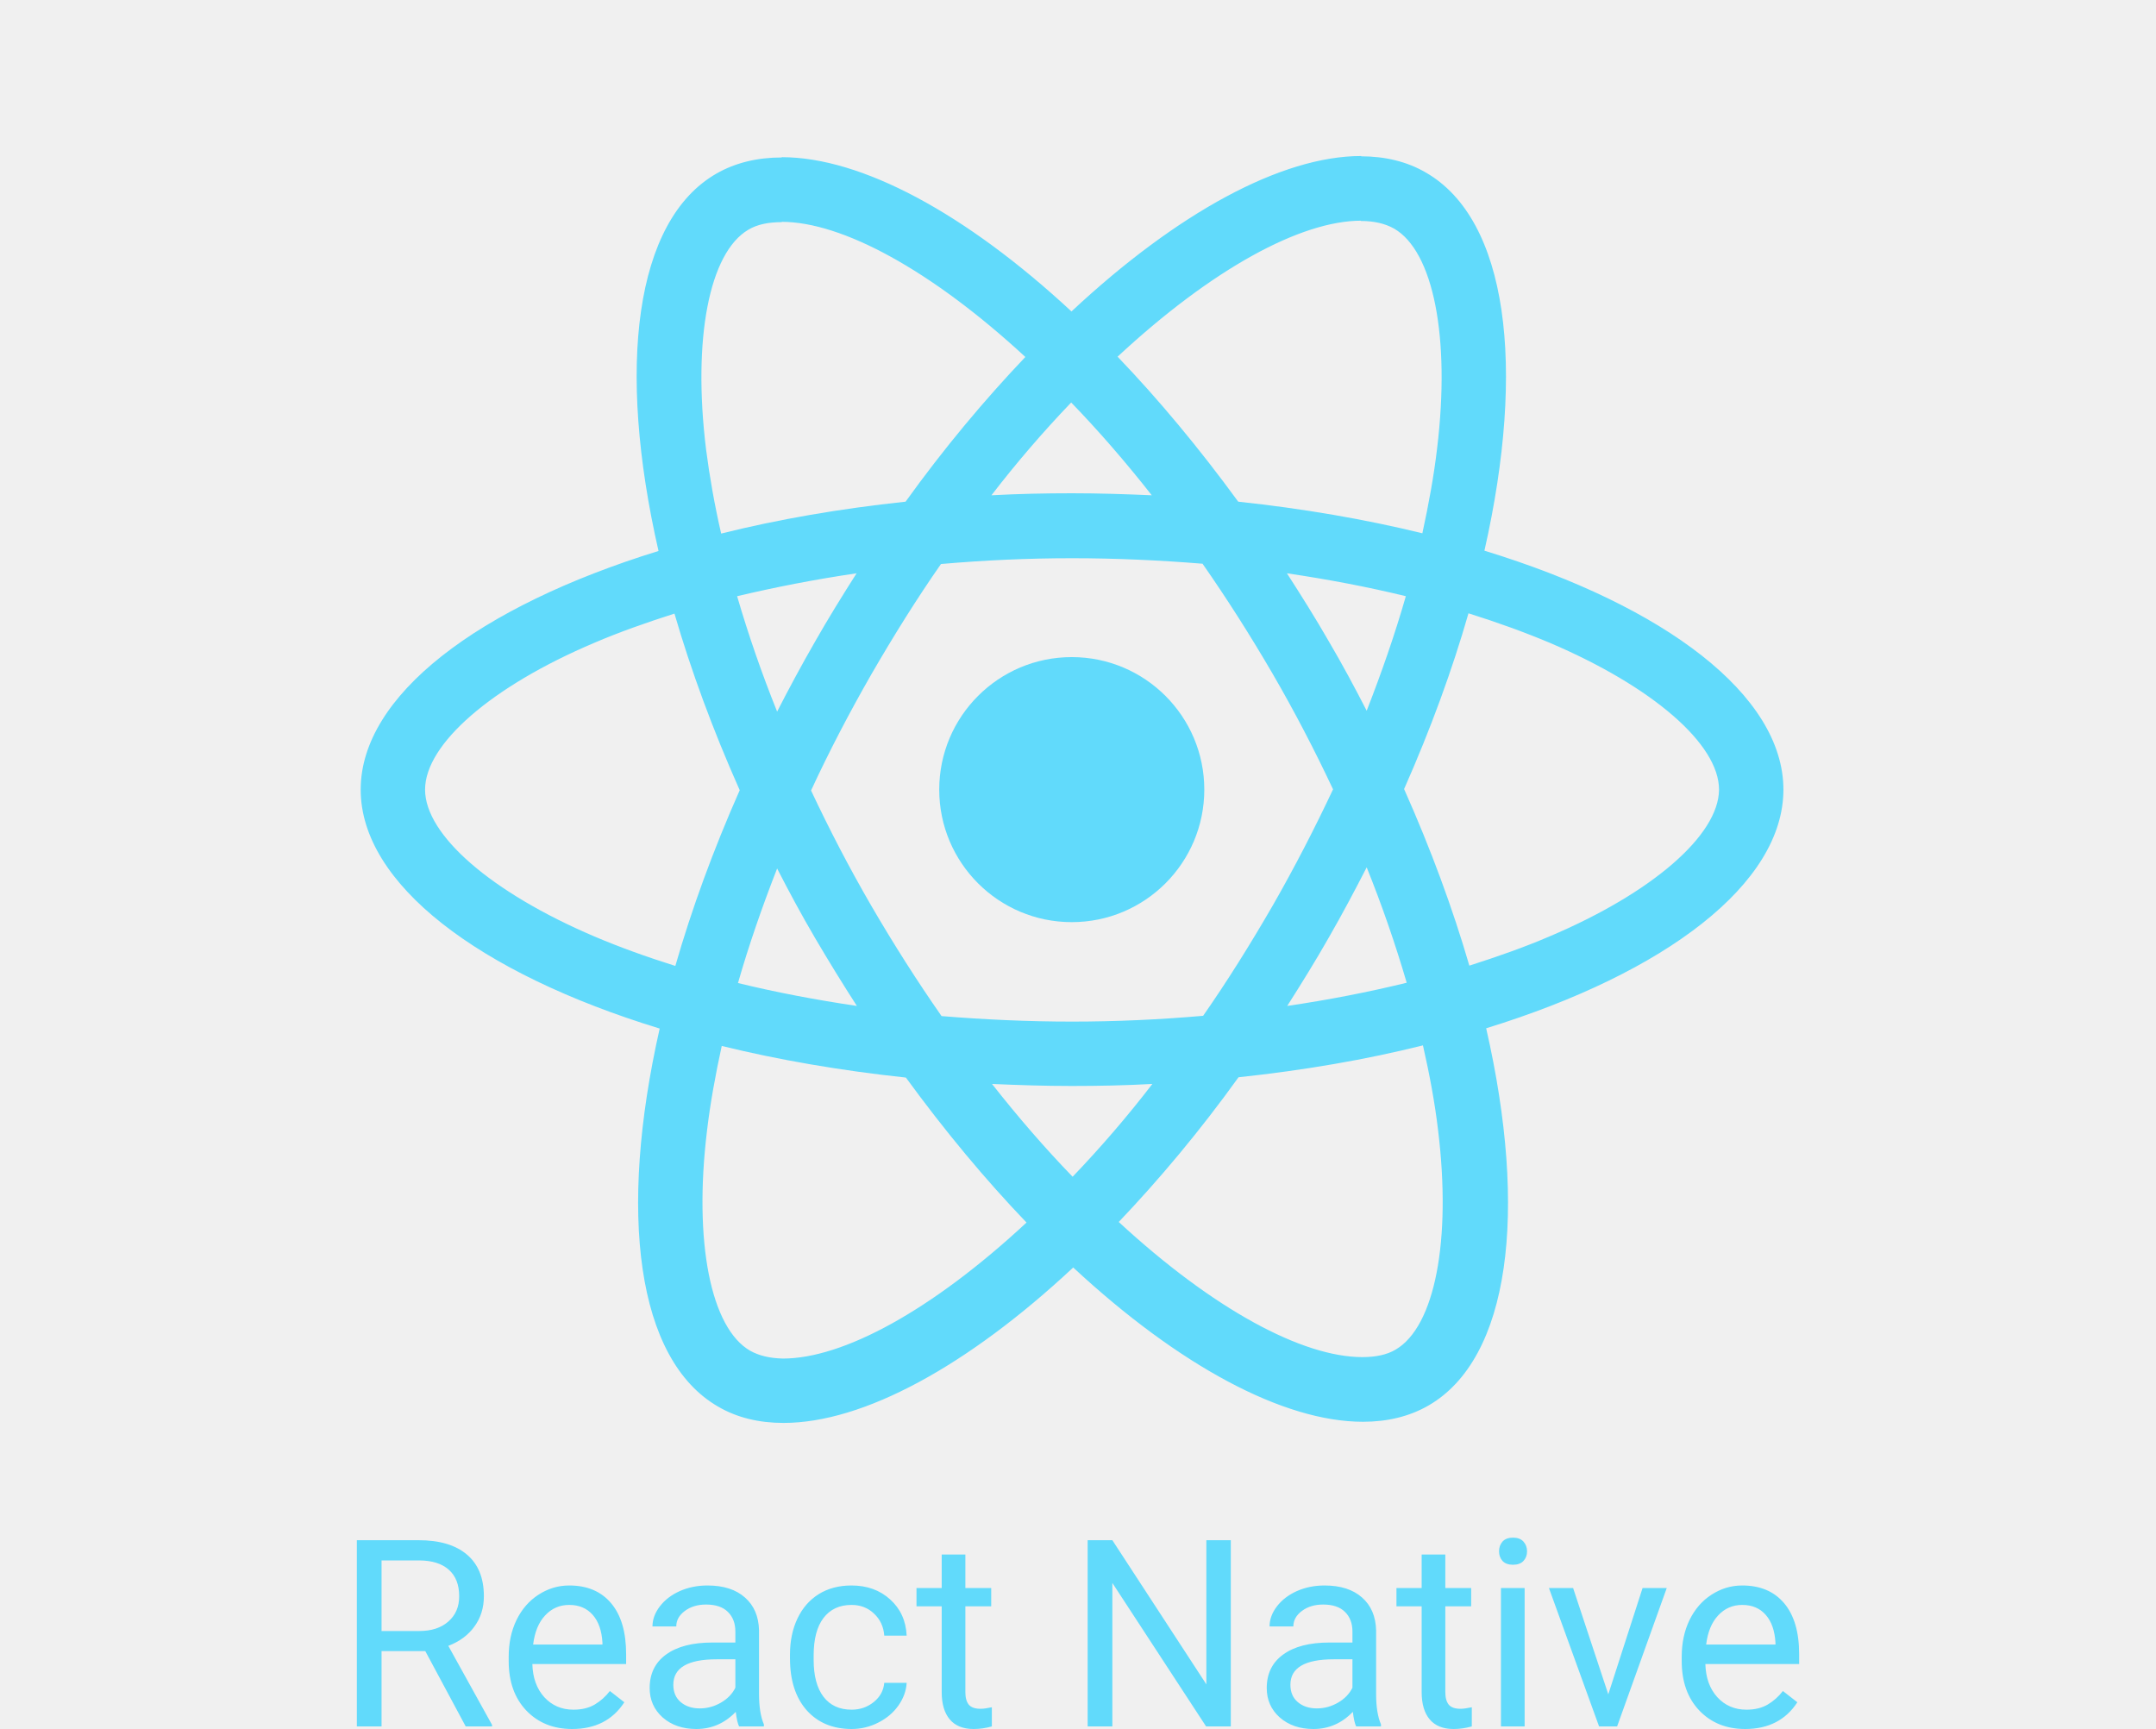
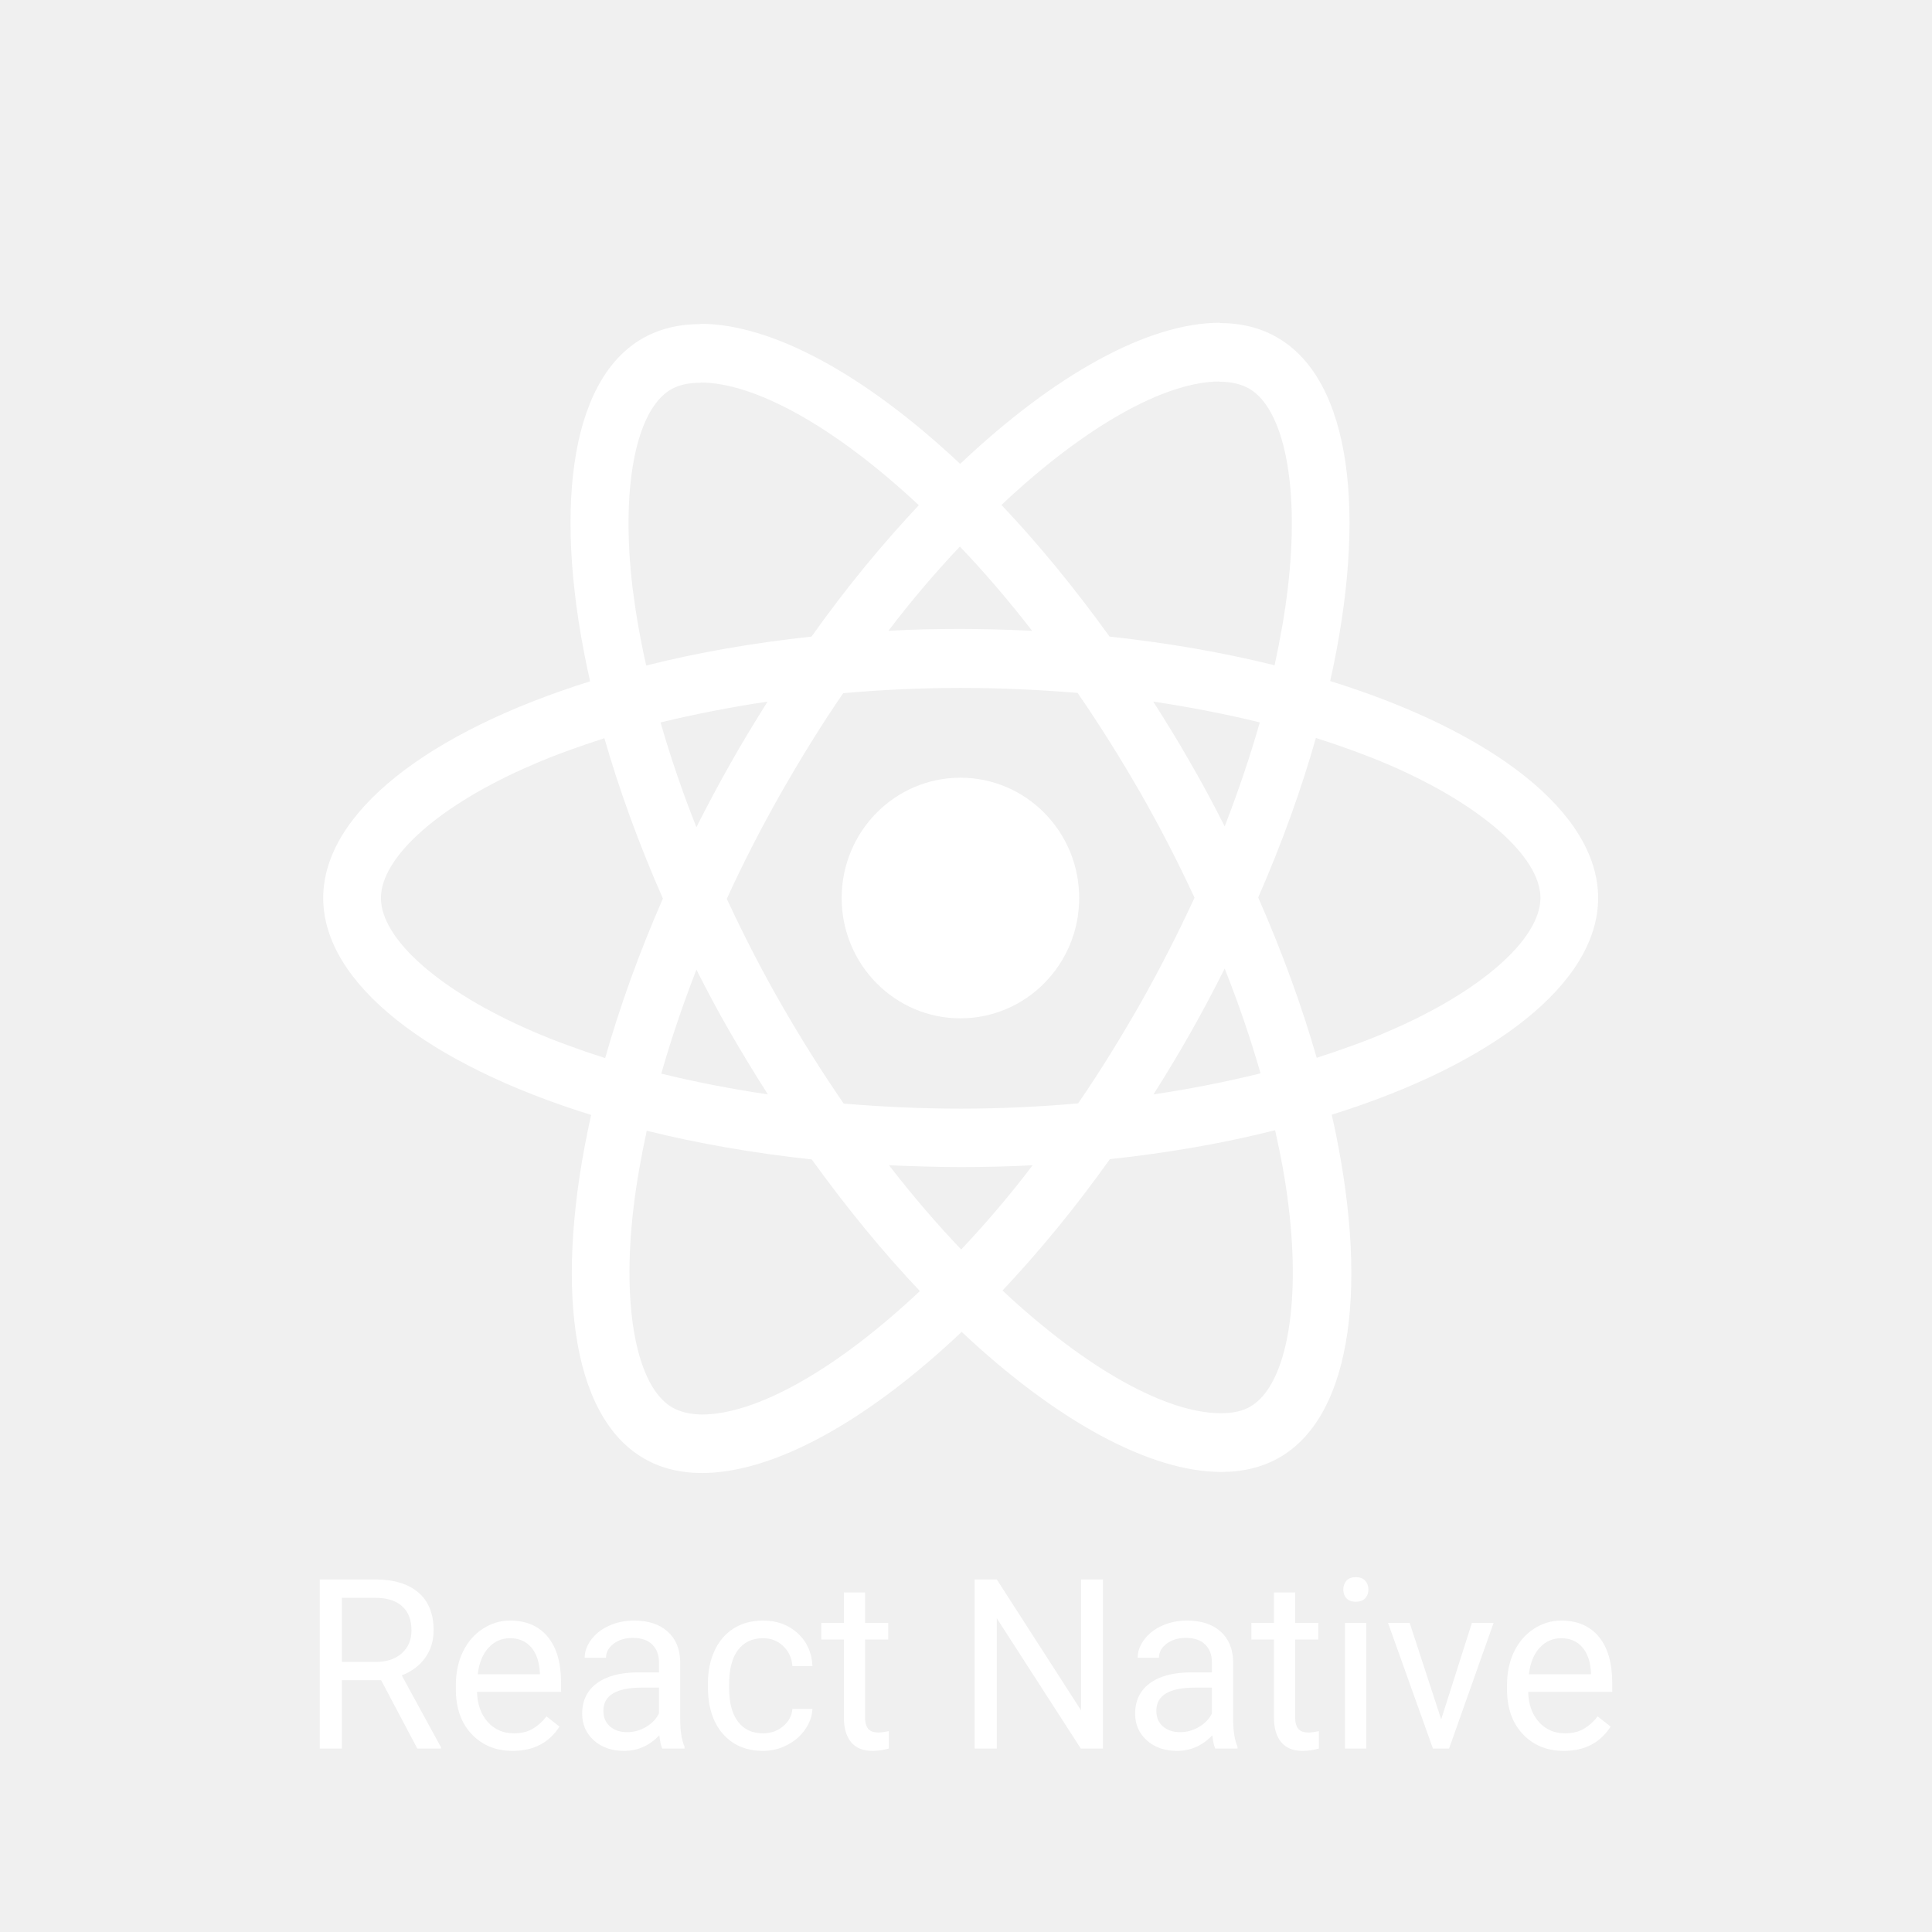
- <svg xmlns="http://www.w3.org/2000/svg" fill="none" height="2005" width="2500" viewBox="670.088 32.462 2224.172 2666.488">
-   <g fill="#61dafb">
-     <path d="M2870 1250.22c0-145.34-182.01-283.079-461.07-368.495 64.4-284.424 35.78-510.711-90.34-583.159-29.07-16.994-63.05-25.044-100.17-25.044v99.728c20.57 0 37.12 4.025 50.98 11.627 60.82 34.882 87.21 167.703 66.63 338.536-4.91 42.038-12.96 86.311-22.8 131.479-87.66-21.466-183.36-38.012-283.98-48.745-60.37-82.734-122.98-157.865-186.04-223.604 145.79-135.504 282.64-209.741 375.66-209.741v-99.727c-122.99 0-283.98 87.653-446.76 239.703-162.79-151.156-323.78-237.914-446.76-237.914v99.727c92.57 0 229.86 73.79 375.65 208.399-62.61 65.74-125.22 140.423-184.7 223.157-101.07 10.733-196.77 27.279-284.42 49.192-10.29-44.72-17.89-88.1-23.26-129.69-21.01-170.833 4.92-303.654 65.3-338.983 13.41-8.05 30.85-11.627 51.43-11.627v-99.728c-37.57 0-71.56 8.05-101.07 25.044-125.67 72.447-153.84 298.287-89 581.817C857.119 968.036 676 1105.33 676 1250.22c0 145.35 182.013 283.09 461.07 368.5-64.4 284.43-35.78 510.71 90.34 583.16 29.07 16.99 63.05 25.04 100.62 25.04 122.98 0 283.98-87.65 446.76-239.7 162.78 151.16 323.78 237.92 446.76 237.92 37.56 0 71.55-8.05 101.07-25.05 125.66-72.45 153.84-298.29 88.99-581.81 277.27-85.42 458.39-223.16 458.39-368.06zm-582.26-298.284c-16.55 57.694-37.12 117.164-60.38 176.644-18.33-35.77-37.56-71.55-58.58-107.33-20.57-35.773-42.49-70.655-64.4-104.643 63.5 9.391 124.77 21.019 183.36 35.329zm-204.83 476.274c-34.88 60.38-70.65 117.62-107.77 170.84-66.64 5.81-134.16 8.94-202.14 8.94-67.53 0-135.06-3.13-201.24-8.5-37.12-53.22-73.35-110.01-108.23-169.94-33.99-58.58-64.84-118.06-93.02-177.98 27.73-59.93 59.03-119.86 92.58-178.44 34.88-60.37 70.65-117.616 107.77-170.834 66.64-5.814 134.16-8.944 202.14-8.944 67.53 0 135.06 3.13 201.24 8.497 37.12 53.218 73.35 110.011 108.23 169.941 33.99 58.58 64.84 118.06 93.02 177.99-28.18 59.92-59.03 119.85-92.58 178.43zm144.45-58.13a1918.154 1918.154 0 0 1 61.72 177.98c-58.59 14.31-120.3 26.39-184.25 35.78 21.91-34.43 43.82-69.76 64.4-105.99 20.57-35.77 39.8-72 58.13-107.77zm-453.47 477.17c-41.59-42.94-83.18-90.79-124.32-143.11 40.25 1.79 81.39 3.13 122.98 3.13 42.04 0 83.63-.89 124.33-3.13a1746.499 1746.499 0 0 1-122.99 143.11zm-332.72-263.41c-63.5-9.39-124.77-21.02-183.35-35.33 16.54-57.69 37.12-117.17 60.37-176.65 18.34 35.78 37.57 71.56 58.58 107.33 21.02 35.78 42.49 70.66 64.4 104.65zm330.49-930.638c41.59 42.931 83.18 90.783 124.32 143.106-40.25-1.789-81.39-3.13-122.98-3.13-42.04 0-83.63.894-124.32 3.13a1746.3 1746.3 0 0 1 122.98-143.106zm-330.94 263.405c-21.91 34.435-43.82 69.764-64.39 105.983-20.57 35.78-39.8 71.56-58.14 107.33a1914.757 1914.757 0 0 1-61.71-177.984c58.58-13.863 120.29-25.938 184.24-35.329zM1036 1476.51c-158.309-67.53-260.72-156.07-260.72-226.29 0-70.21 102.411-159.2 260.72-226.28 38.46-16.55 80.5-31.308 123.88-45.171 25.49 87.651 59.03 178.881 100.62 272.351-41.14 93.02-74.24 183.8-99.28 271.01-44.27-13.87-86.31-29.07-125.22-45.62zm240.6 639.06c-60.82-34.88-87.21-167.7-66.63-338.54 4.92-42.03 12.96-86.31 22.8-131.48 87.66 21.47 183.36 38.02 283.98 48.75 60.37 82.73 122.98 157.86 186.04 223.6-145.79 135.51-282.64 209.74-375.66 209.74-20.12-.44-37.11-4.47-50.53-12.07zm1060.78-340.77c21.01 170.83-4.92 303.65-65.3 338.98-13.41 8.05-30.85 11.63-51.43 11.63-92.57 0-229.86-73.79-375.65-208.4 62.61-65.74 125.22-140.42 184.7-223.16 101.07-10.73 196.77-27.28 284.42-49.19 10.29 45.17 18.34 88.55 23.26 130.14zm172.17-298.29c-38.46 16.55-80.5 31.31-123.88 45.17-25.49-87.65-59.03-178.88-100.62-272.35 41.15-93.02 74.24-183.8 99.28-271.009 44.28 13.864 86.31 29.069 125.67 45.619 158.31 67.52 260.72 156.07 260.72 226.28-.45 70.22-102.86 159.21-261.17 226.29z" />
-     <path d="M1772.55 1454.6c112.88 0 204.38-91.5 204.38-204.38 0-112.87-91.5-204.37-204.38-204.37-112.87 0-204.37 91.5-204.37 204.37 0 112.88 91.5 204.38 204.37 204.38zM775.625 2578.81H708.16V2695h-38.072v-287.22h95.082c32.351 0 57.207 7.37 74.566 22.1 17.491 14.72 26.237 36.16 26.237 64.3 0 17.89-4.866 33.47-14.598 46.76-9.6 13.28-23.014 23.21-40.242 29.78l67.465 121.91v2.37h-40.637zm-67.465-30.97h58.194c18.806 0 33.732-4.87 44.779-14.6 11.178-9.73 16.767-22.75 16.767-39.06 0-17.75-5.326-31.36-15.978-40.83-10.521-9.47-25.776-14.27-45.766-14.4H708.16zm293.93 151.11c-28.936 0-52.477-9.47-70.625-28.41-18.149-19.07-27.223-44.52-27.223-76.34v-6.71c0-21.17 4.011-40.04 12.033-56.61 8.154-16.71 19.464-29.73 33.93-39.06 14.598-9.47 30.379-14.21 47.344-14.21 27.751 0 49.321 9.14 64.701 27.42 15.39 18.28 23.08 44.45 23.08 78.51v15.19H940.736c.526 21.05 6.642 38.08 18.346 51.1 11.836 12.88 26.828 19.33 44.978 19.33 12.89 0 23.8-2.63 32.74-7.89 8.95-5.26 16.77-12.23 23.48-20.91l22.29 17.36c-17.89 27.48-44.71 41.23-80.48 41.23zm-4.541-191.35c-14.729 0-27.091 5.39-37.086 16.17-9.995 10.66-16.176 25.65-18.543 44.98h106.92v-2.76c-1.05-18.54-6.05-32.88-14.99-43.01-8.95-10.25-21.05-15.38-36.301-15.38zM1259.52 2695c-2.11-4.21-3.82-11.7-5.13-22.49-16.97 17.62-37.22 26.44-60.76 26.44-21.04 0-38.33-5.92-51.88-17.76-13.41-11.97-20.12-27.09-20.12-45.37 0-22.22 8.42-39.45 25.25-51.68 16.96-12.37 40.77-18.55 71.41-18.55h35.51v-16.76c0-12.76-3.82-22.89-11.44-30.38-7.63-7.63-18.88-11.44-33.74-11.44-13.02 0-23.93 3.28-32.74 9.86-8.81 6.57-13.22 14.53-13.22 23.87h-36.69c0-10.65 3.75-20.91 11.24-30.78 7.63-9.99 17.89-17.88 30.78-23.67 13.02-5.78 27.28-8.68 42.8-8.68 24.6 0 43.86 6.18 57.8 18.55 13.94 12.23 21.17 29.13 21.7 50.69v98.24c0 19.6 2.5 35.18 7.5 46.75v3.16zm-60.56-27.81c11.44 0 22.29-2.96 32.55-8.88 10.25-5.92 17.68-13.61 22.29-23.08v-43.79h-28.61c-44.71 0-67.07 13.08-67.07 39.25 0 11.44 3.82 20.39 11.44 26.83 7.63 6.44 17.43 9.67 29.4 9.67zm234.15 1.97c13.02 0 24.4-3.95 34.13-11.84s15.12-17.75 16.17-29.59h34.53c-.66 12.23-4.87 23.87-12.63 34.92s-18.15 19.86-31.17 26.43c-12.89 6.58-26.56 9.87-41.03 9.87-29.06 0-52.21-9.67-69.44-29-17.09-19.47-25.64-46.03-25.64-79.7v-6.11c0-20.78 3.81-39.26 11.44-55.43 7.63-16.18 18.54-28.74 32.75-37.68 14.33-8.95 31.23-13.42 50.69-13.42 23.94 0 43.8 7.17 59.58 21.51 15.91 14.33 24.39 32.94 25.45 55.82h-34.53c-1.05-13.81-6.31-25.12-15.78-33.93-9.33-8.94-20.91-13.41-34.72-13.41-18.54 0-32.94 6.7-43.2 20.12-10.12 13.28-15.19 32.55-15.19 57.8v6.9c0 24.59 5.07 43.53 15.19 56.81 10.13 13.29 24.6 19.93 43.4 19.93zm175.37-239.28v51.68h39.85v28.21h-39.85v132.36c0 8.55 1.78 14.99 5.33 19.33 3.55 4.21 9.6 6.32 18.15 6.32 4.2 0 9.99-.79 17.35-2.37V2695c-9.6 2.63-18.93 3.95-28.01 3.95-16.3 0-28.6-4.94-36.89-14.8-8.28-9.86-12.42-23.87-12.42-42.02v-132.36h-38.87v-28.21h38.87v-51.68zM2017.81 2695h-38.08l-144.59-221.33V2695h-38.07v-287.22h38.07l144.99 222.32v-222.32h37.68zm193.32 0c-2.11-4.21-3.82-11.7-5.13-22.49-16.97 17.62-37.22 26.44-60.76 26.44-21.04 0-38.34-5.92-51.88-17.76-13.41-11.97-20.12-27.09-20.12-45.37 0-22.22 8.41-39.45 25.25-51.68 16.96-12.37 40.77-18.55 71.41-18.55h35.51v-16.76c0-12.76-3.82-22.89-11.45-30.38-7.62-7.63-18.87-11.44-33.73-11.44-13.02 0-23.93 3.28-32.74 9.86-8.81 6.57-13.22 14.53-13.22 23.87h-36.69c0-10.65 3.75-20.91 11.24-30.78 7.63-9.99 17.89-17.88 30.78-23.67 13.02-5.78 27.28-8.68 42.8-8.68 24.59 0 43.86 6.18 57.8 18.55 13.94 12.23 21.17 29.13 21.7 50.69v98.24c0 19.6 2.5 35.18 7.5 46.75v3.16zm-60.56-27.81c11.44 0 22.29-2.96 32.55-8.88 10.25-5.92 17.68-13.61 22.29-23.08v-43.79h-28.61c-44.71 0-67.07 13.08-67.07 39.25 0 11.44 3.82 20.39 11.44 26.83 7.63 6.44 17.43 9.67 29.4 9.67zm198.05-237.31v51.68h39.85v28.21h-39.85v132.36c0 8.55 1.78 14.99 5.33 19.33 3.55 4.21 9.6 6.32 18.15 6.32 4.2 0 9.99-.79 17.36-2.37V2695c-9.61 2.63-18.94 3.95-28.02 3.95-16.3 0-28.6-4.94-36.89-14.8-8.28-9.86-12.42-23.87-12.42-42.02v-132.36h-38.86v-28.21h38.86v-51.68zM2470.93 2695h-36.5v-213.44h36.5zm-39.46-270.06c0-5.91 1.78-10.91 5.33-14.99 3.68-4.08 9.07-6.11 16.17-6.11 7.11 0 12.5 2.03 16.18 6.11s5.52 9.08 5.52 14.99c0 5.92-1.84 10.85-5.52 14.8-3.68 3.94-9.07 5.92-16.18 5.92-7.1 0-12.49-1.98-16.17-5.92-3.55-3.95-5.33-8.88-5.33-14.8zm168.47 220.55l52.86-163.93h37.29L2613.55 2695h-27.82l-77.32-213.44h37.28zm211.07 53.46c-28.93 0-52.47-9.47-70.62-28.41-18.15-19.07-27.22-44.52-27.22-76.34v-6.71c0-21.17 4.01-40.04 12.03-56.61 8.15-16.71 19.46-29.73 33.93-39.06 14.6-9.47 30.38-14.21 47.34-14.21 27.75 0 49.32 9.14 64.71 27.42 15.38 18.28 23.08 44.45 23.08 78.51v15.19h-144.6c.53 21.05 6.64 38.08 18.35 51.1 11.83 12.88 26.83 19.33 44.97 19.33 12.89 0 23.81-2.63 32.75-7.89s16.77-12.23 23.48-20.91l22.29 17.36c-17.89 27.48-44.72 41.23-80.49 41.23zm-4.54-191.35c-14.72 0-27.09 5.39-37.08 16.17-10 10.66-16.18 25.65-18.54 44.98h106.91v-2.76c-1.05-18.54-6.05-32.88-14.99-43.01-8.94-10.25-21.04-15.38-36.3-15.38z" />
-   </g>
+ <svg xmlns="http://www.w3.org/2000/svg" width="48" height="48" viewBox="0 0 48 48" fill="none">
+   <path d="M39.705 22.311C39.705 20.185 37.077 18.17 33.048 16.921C33.978 12.761 33.565 9.451 31.744 8.392C31.325 8.143 30.834 8.026 30.298 8.026V9.484C30.595 9.484 30.834 9.543 31.034 9.654C31.912 10.164 32.293 12.107 31.996 14.606C31.925 15.22 31.809 15.868 31.667 16.529C30.401 16.215 29.02 15.973 27.567 15.816C26.695 14.606 25.792 13.507 24.881 12.545C26.986 10.563 28.962 9.478 30.305 9.478V8.019C28.529 8.019 26.205 9.301 23.855 11.525C21.505 9.314 19.18 8.045 17.405 8.045V9.504C18.741 9.504 20.723 10.583 22.828 12.552C21.924 13.513 21.02 14.606 20.162 15.816C18.703 15.973 17.321 16.215 16.055 16.535C15.907 15.881 15.797 15.247 15.72 14.638C15.416 12.14 15.791 10.197 16.662 9.68C16.856 9.563 17.108 9.51 17.405 9.51V8.052C16.863 8.052 16.372 8.169 15.946 8.418C14.132 9.478 13.725 12.781 14.661 16.928C10.645 18.183 8.03 20.192 8.03 22.311C8.03 24.437 10.658 26.451 14.687 27.7C13.757 31.86 14.17 35.17 15.991 36.23C16.411 36.478 16.901 36.596 17.444 36.596C19.219 36.596 21.543 35.314 23.893 33.09C26.244 35.301 28.568 36.57 30.343 36.57C30.886 36.57 31.376 36.452 31.802 36.203C33.617 35.144 34.023 31.841 33.087 27.694C37.09 26.445 39.705 24.43 39.705 22.311ZM31.299 17.948C31.06 18.792 30.763 19.662 30.427 20.532C30.163 20.009 29.885 19.485 29.581 18.962C29.285 18.439 28.968 17.928 28.652 17.431C29.569 17.569 30.453 17.739 31.299 17.948ZM28.342 24.914C27.838 25.797 27.322 26.634 26.786 27.413C25.824 27.498 24.849 27.544 23.868 27.544C22.893 27.544 21.918 27.498 20.962 27.419C20.426 26.641 19.903 25.81 19.4 24.934C18.909 24.077 18.464 23.207 18.057 22.331C18.457 21.454 18.909 20.577 19.393 19.721C19.897 18.838 20.413 18 20.949 17.222C21.911 17.137 22.886 17.091 23.868 17.091C24.843 17.091 25.817 17.137 26.773 17.215C27.309 17.994 27.832 18.825 28.335 19.701C28.826 20.558 29.271 21.428 29.678 22.304C29.271 23.181 28.826 24.057 28.342 24.914ZM30.427 24.064C30.766 24.916 31.064 25.785 31.318 26.667C30.472 26.876 29.581 27.053 28.658 27.19C28.975 26.687 29.291 26.17 29.588 25.64C29.885 25.117 30.163 24.587 30.427 24.064ZM23.881 31.043C23.28 30.415 22.68 29.715 22.086 28.95C22.667 28.976 23.261 28.996 23.861 28.996C24.468 28.996 25.069 28.983 25.656 28.95C25.102 29.679 24.509 30.378 23.881 31.043ZM19.077 27.19C18.16 27.053 17.276 26.883 16.43 26.674C16.669 25.83 16.966 24.96 17.302 24.09C17.566 24.613 17.844 25.137 18.147 25.66C18.451 26.183 18.761 26.693 19.077 27.19ZM23.848 13.579C24.449 14.207 25.049 14.907 25.643 15.672C25.062 15.646 24.468 15.626 23.868 15.626C23.261 15.626 22.66 15.639 22.073 15.672C22.627 14.942 23.22 14.243 23.848 13.579ZM19.07 17.431C18.754 17.935 18.438 18.452 18.141 18.981C17.844 19.505 17.566 20.028 17.302 20.551C16.963 19.699 16.665 18.83 16.411 17.948C17.256 17.745 18.147 17.569 19.07 17.431ZM13.228 25.62C10.942 24.633 9.464 23.338 9.464 22.311C9.464 21.284 10.942 19.982 13.228 19.001C13.783 18.759 14.39 18.543 15.016 18.34C15.384 19.622 15.868 20.957 16.469 22.324C15.875 23.684 15.397 25.012 15.035 26.288C14.396 26.085 13.789 25.863 13.228 25.62ZM16.701 34.967C15.823 34.457 15.442 32.515 15.739 30.016C15.81 29.401 15.926 28.753 16.068 28.093C17.334 28.407 18.715 28.649 20.168 28.806C21.04 30.016 21.944 31.115 22.854 32.076C20.749 34.058 18.773 35.144 17.431 35.144C17.14 35.137 16.895 35.078 16.701 34.967ZM32.016 29.983C32.319 32.482 31.945 34.424 31.073 34.941C30.879 35.059 30.627 35.111 30.33 35.111C28.994 35.111 27.012 34.032 24.907 32.063C25.811 31.102 26.715 30.009 27.574 28.799C29.033 28.642 30.414 28.4 31.68 28.08C31.828 28.741 31.945 29.375 32.016 29.983ZM34.501 25.62C33.946 25.863 33.339 26.078 32.713 26.281C32.345 24.999 31.86 23.665 31.26 22.298C31.854 20.937 32.332 19.61 32.693 18.334C33.333 18.537 33.939 18.759 34.508 19.001C36.793 19.989 38.272 21.284 38.272 22.311C38.265 23.338 36.787 24.639 34.501 25.62Z" fill="white" />
+   <path d="M23.861 25.3C25.491 25.3 26.812 23.962 26.812 22.311C26.812 20.66 25.491 19.322 23.861 19.322C22.232 19.322 20.911 20.66 20.911 22.311C20.911 23.962 22.232 25.3 23.861 25.3ZM9.468 41.743H8.494V43.442H7.945V39.241H9.318C9.785 39.241 10.143 39.349 10.394 39.565C10.646 39.78 10.773 40.093 10.773 40.505C10.773 40.767 10.703 40.995 10.562 41.189C10.424 41.383 10.23 41.528 9.981 41.624L10.955 43.408V43.442H10.368L9.468 41.743ZM8.494 41.29H9.335C9.606 41.29 9.822 41.219 9.981 41.076C10.143 40.934 10.223 40.744 10.223 40.505C10.223 40.245 10.146 40.046 9.992 39.908C9.841 39.769 9.62 39.699 9.332 39.697H8.494V41.29ZM12.738 43.5C12.32 43.5 11.98 43.361 11.718 43.084C11.456 42.806 11.325 42.433 11.325 41.968V41.87C11.325 41.56 11.383 41.284 11.499 41.042C11.617 40.797 11.78 40.607 11.989 40.471C12.2 40.332 12.427 40.263 12.672 40.263C13.073 40.263 13.384 40.396 13.607 40.664C13.829 40.931 13.94 41.314 13.94 41.812V42.034H11.852C11.86 42.342 11.948 42.591 12.117 42.782C12.288 42.97 12.504 43.064 12.766 43.064C12.953 43.064 13.11 43.026 13.239 42.949C13.368 42.872 13.481 42.77 13.578 42.643L13.9 42.897C13.642 43.299 13.254 43.5 12.738 43.5ZM12.672 40.701C12.46 40.701 12.281 40.78 12.137 40.938C11.993 41.094 11.903 41.313 11.869 41.596H13.413V41.555C13.398 41.284 13.325 41.074 13.196 40.926C13.067 40.776 12.893 40.701 12.672 40.701ZM16.454 43.442C16.424 43.381 16.399 43.271 16.38 43.113C16.135 43.371 15.843 43.5 15.503 43.5C15.199 43.5 14.95 43.413 14.754 43.24C14.561 43.065 14.464 42.844 14.464 42.577C14.464 42.252 14.585 42 14.828 41.821C15.073 41.64 15.417 41.55 15.859 41.55H16.372V41.304C16.372 41.118 16.317 40.969 16.207 40.86C16.096 40.748 15.934 40.693 15.72 40.693C15.532 40.693 15.374 40.741 15.247 40.837C15.12 40.933 15.056 41.049 15.056 41.186H14.526C14.526 41.03 14.581 40.88 14.689 40.736C14.799 40.59 14.947 40.474 15.133 40.39C15.321 40.305 15.527 40.263 15.751 40.263C16.106 40.263 16.384 40.353 16.585 40.534C16.787 40.713 16.891 40.96 16.899 41.275V42.712C16.899 42.999 16.935 43.227 17.007 43.396V43.442H16.454ZM15.58 43.035C15.745 43.035 15.902 42.992 16.05 42.906C16.198 42.819 16.305 42.706 16.372 42.568V41.928H15.959C15.313 41.928 14.991 42.119 14.991 42.502C14.991 42.669 15.046 42.8 15.156 42.894C15.266 42.988 15.407 43.035 15.58 43.035ZM18.96 43.064C19.148 43.064 19.313 43.007 19.453 42.891C19.594 42.776 19.672 42.632 19.687 42.458H20.185C20.176 42.637 20.115 42.807 20.003 42.969C19.891 43.131 19.741 43.26 19.553 43.356C19.367 43.452 19.169 43.5 18.96 43.5C18.541 43.5 18.207 43.359 17.958 43.076C17.711 42.791 17.588 42.403 17.588 41.91V41.821C17.588 41.517 17.643 41.247 17.753 41.01C17.863 40.773 18.021 40.59 18.226 40.459C18.433 40.328 18.677 40.263 18.958 40.263C19.303 40.263 19.59 40.367 19.818 40.577C20.047 40.787 20.17 41.059 20.185 41.394H19.687C19.672 41.192 19.596 41.026 19.459 40.897C19.324 40.767 19.157 40.701 18.958 40.701C18.69 40.701 18.482 40.799 18.334 40.996C18.188 41.19 18.115 41.472 18.115 41.841V41.942C18.115 42.301 18.188 42.579 18.334 42.773C18.48 42.967 18.689 43.064 18.96 43.064ZM21.492 39.565V40.32H22.068V40.733H21.492V42.669C21.492 42.794 21.518 42.888 21.569 42.952C21.621 43.013 21.708 43.044 21.831 43.044C21.892 43.044 21.976 43.032 22.082 43.009V43.442C21.943 43.481 21.808 43.5 21.677 43.5C21.442 43.5 21.265 43.428 21.145 43.283C21.025 43.139 20.966 42.934 20.966 42.669V40.733H20.404V40.32H20.966V39.565H21.492ZM27.402 43.442H26.852L24.765 40.205V43.442H24.215V39.241H24.765L26.858 42.493V39.241H27.402V43.442ZM30.193 43.442C30.162 43.381 30.138 43.271 30.119 43.113C29.874 43.371 29.581 43.5 29.241 43.5C28.938 43.5 28.688 43.413 28.493 43.24C28.299 43.065 28.202 42.844 28.202 42.577C28.202 42.252 28.323 42 28.567 41.821C28.811 41.64 29.155 41.55 29.598 41.55H30.11V41.304C30.11 41.118 30.055 40.969 29.945 40.86C29.835 40.748 29.672 40.693 29.458 40.693C29.27 40.693 29.113 40.741 28.985 40.837C28.858 40.933 28.794 41.049 28.794 41.186H28.265C28.265 41.03 28.319 40.88 28.427 40.736C28.537 40.59 28.685 40.474 28.871 40.39C29.059 40.305 29.265 40.263 29.489 40.263C29.844 40.263 30.122 40.353 30.324 40.534C30.525 40.713 30.629 40.96 30.637 41.275V42.712C30.637 42.999 30.673 43.227 30.745 43.396V43.442H30.193ZM29.319 43.035C29.484 43.035 29.64 42.992 29.788 42.906C29.936 42.819 30.044 42.706 30.11 42.568V41.928H29.697C29.052 41.928 28.729 42.119 28.729 42.502C28.729 42.669 28.784 42.8 28.894 42.894C29.004 42.988 29.146 43.035 29.319 43.035ZM32.178 39.565V40.32H32.753V40.733H32.178V42.669C32.178 42.794 32.203 42.888 32.255 42.952C32.306 43.013 32.393 43.044 32.517 43.044C32.577 43.044 32.661 43.032 32.767 43.009V43.442C32.629 43.481 32.494 43.5 32.363 43.5C32.127 43.5 31.95 43.428 31.83 43.283C31.711 43.139 31.651 42.934 31.651 42.669V40.733H31.09V40.32H31.651V39.565H32.178ZM33.944 43.442H33.417V40.32H33.944V43.442ZM33.374 39.492C33.374 39.406 33.4 39.333 33.451 39.273C33.504 39.213 33.582 39.184 33.684 39.184C33.787 39.184 33.865 39.213 33.918 39.273C33.971 39.333 33.998 39.406 33.998 39.492C33.998 39.579 33.971 39.651 33.918 39.709C33.865 39.766 33.787 39.795 33.684 39.795C33.582 39.795 33.504 39.766 33.451 39.709C33.4 39.651 33.374 39.579 33.374 39.492ZM35.806 42.718L36.569 40.32H37.108L36.002 43.442H35.601L34.485 40.32H35.023L35.806 42.718ZM38.853 43.5C38.436 43.5 38.096 43.361 37.834 43.084C37.572 42.806 37.441 42.433 37.441 41.968V41.87C37.441 41.56 37.499 41.284 37.614 41.042C37.732 40.797 37.895 40.607 38.104 40.471C38.315 40.332 38.543 40.263 38.788 40.263C39.188 40.263 39.5 40.396 39.722 40.664C39.944 40.931 40.055 41.314 40.055 41.812V42.034H37.968C37.975 42.342 38.063 42.591 38.233 42.782C38.403 42.97 38.62 43.064 38.882 43.064C39.068 43.064 39.225 43.026 39.355 42.949C39.484 42.872 39.597 42.77 39.694 42.643L40.015 42.897C39.757 43.299 39.37 43.5 38.853 43.5ZM38.788 40.701C38.575 40.701 38.397 40.78 38.252 40.938C38.108 41.094 38.019 41.313 37.985 41.596H39.528V41.555C39.513 41.284 39.441 41.074 39.312 40.926C39.183 40.776 39.008 40.701 38.788 40.701Z" fill="white" />
</svg>
